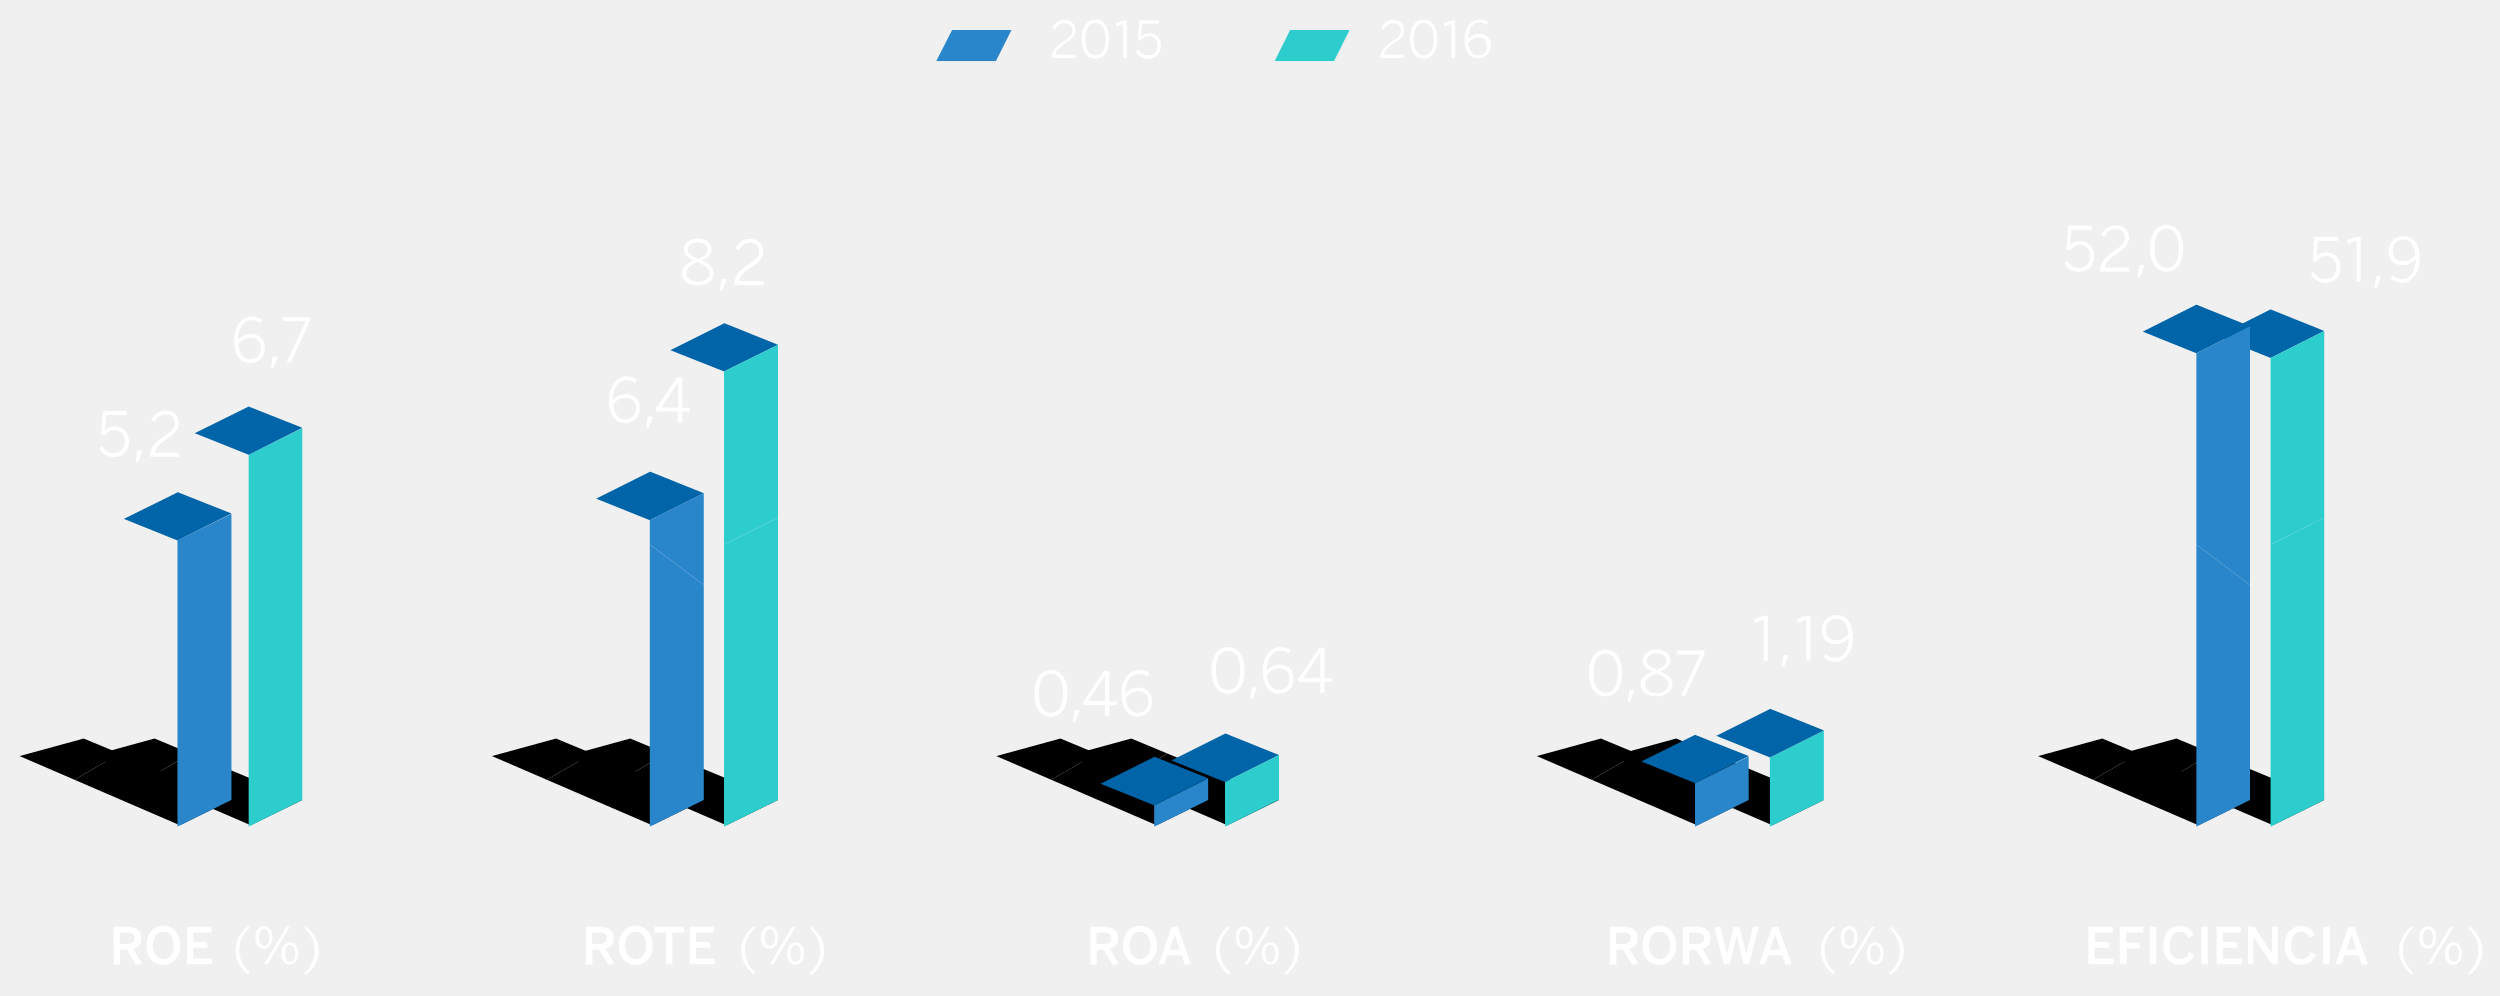
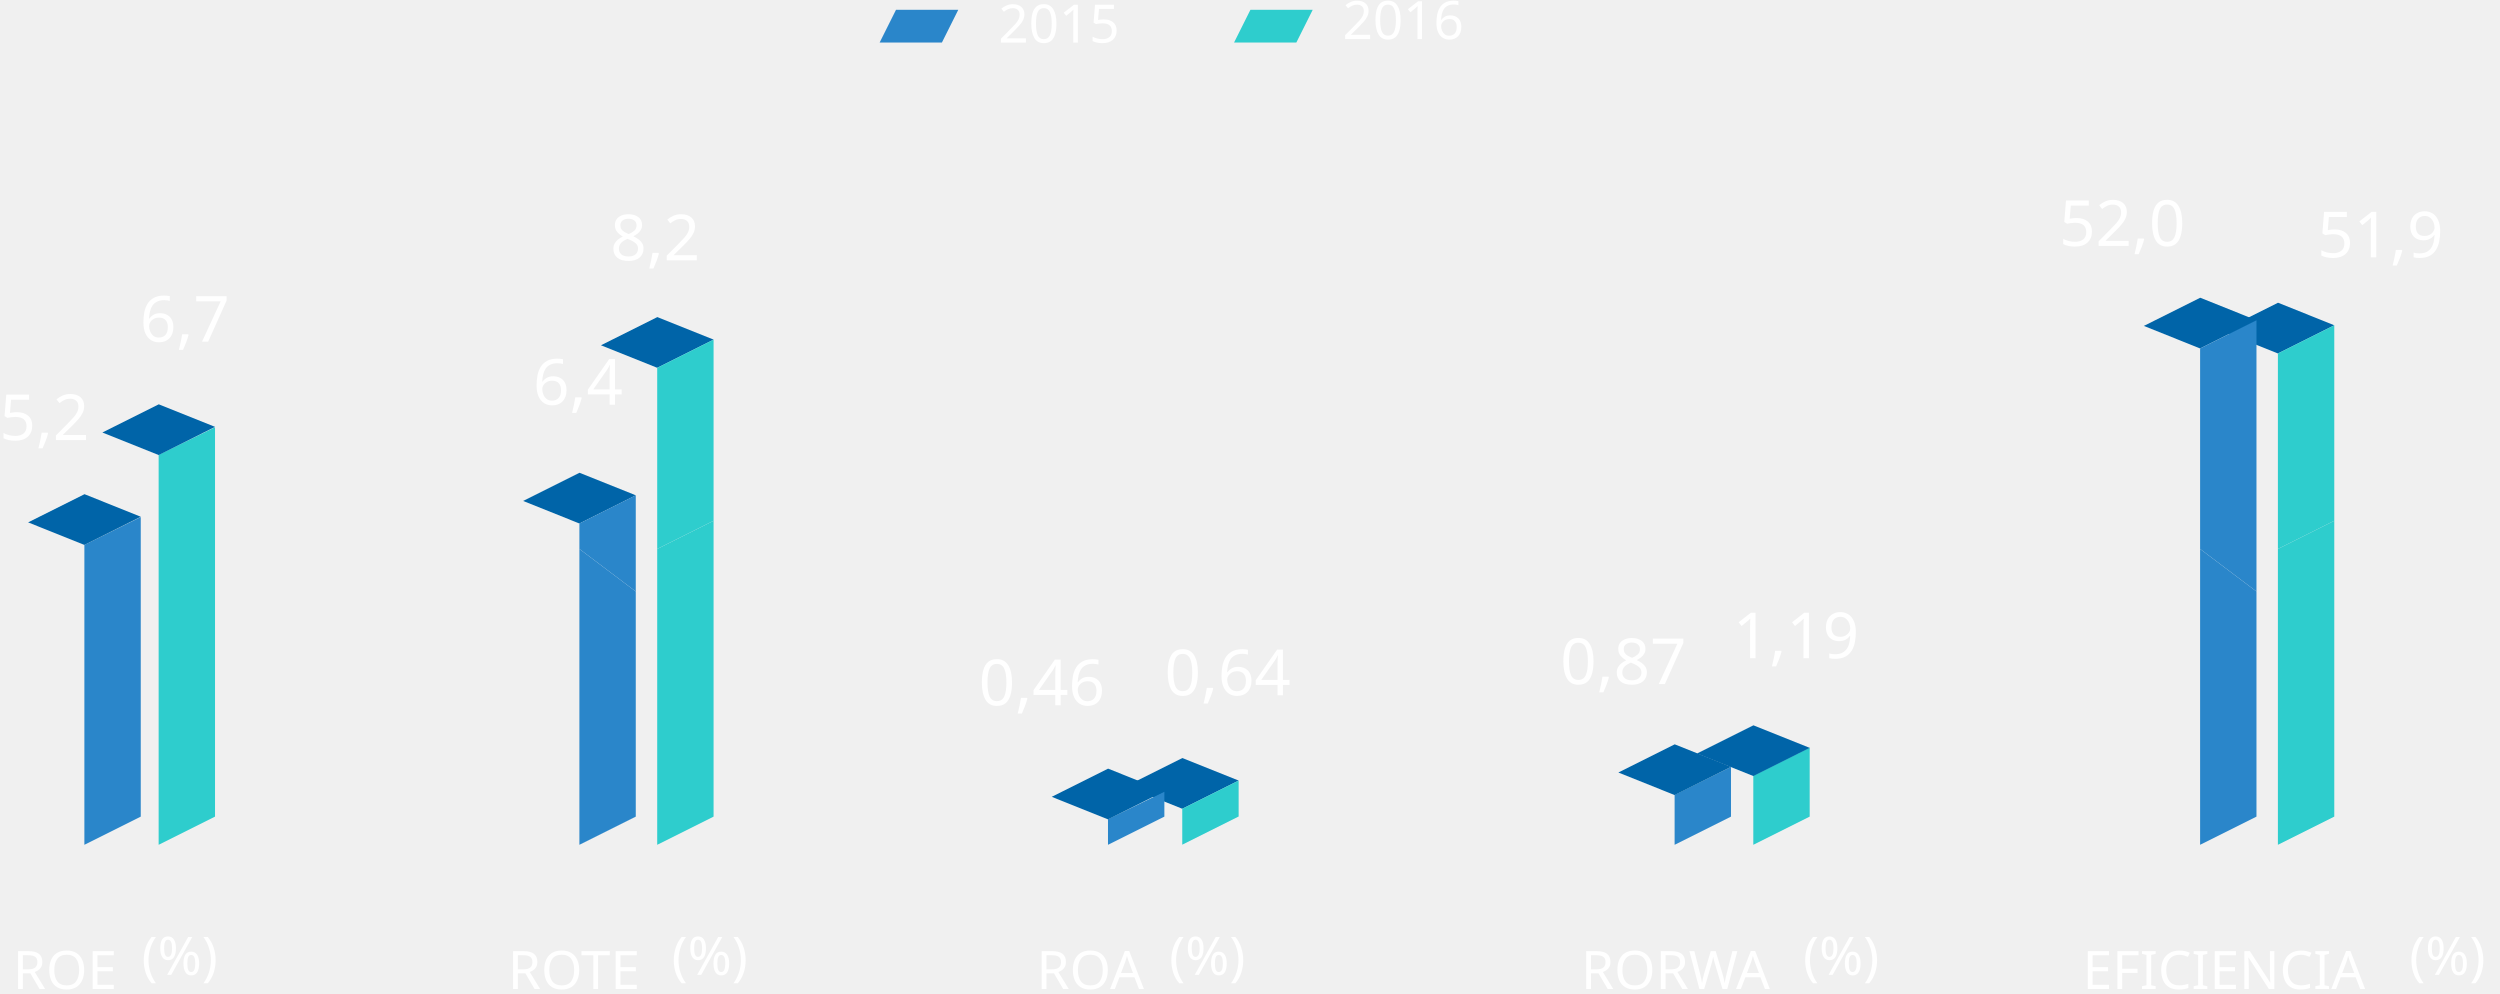
- <svg xmlns="http://www.w3.org/2000/svg" xmlns:xlink="http://www.w3.org/1999/xlink" version="1.1" id="Capa_1" x="0px" y="0px" viewBox="0 0 741 295" style="enable-background:new 0 0 741 295;" xml:space="preserve">
-   <style type="text/css">
- 	.st0{clip-path:url(#SVGID_2_);}
- 	.st1{fill:#2ECDCD;}
- 	.st2{fill:#0064A8;}
- 	.st3{clip-path:url(#SVGID_4_);}
- 	.st4{clip-path:url(#SVGID_6_);}
- 	.st5{fill:#2A86CA;}
- 	.st6{clip-path:url(#SVGID_8_);}
- 	.st7{enable-background:new    ;}
- 	.st8{fill:#FFFFFF;}
- 	.st9{clip-path:url(#SVGID_10_);}
- 	.st10{clip-path:url(#SVGID_12_);}
- 	.st11{clip-path:url(#SVGID_14_);}
- 	.st12{clip-path:url(#SVGID_16_);}
- 	.st13{clip-path:url(#SVGID_18_);}
- 	.st14{clip-path:url(#SVGID_20_);}
- </style>
-   <g>
-     <g>
-       <g>
-         <g>
-           <defs>
-             <polygon id="SVGID_1_" points="540.6,237.1 496.8,218.9 477.8,224.1 525.3,244.6      " />
-           </defs>
-           <clipPath id="SVGID_2_">
-             <use xlink:href="#SVGID_1_" style="overflow:visible;" />
-           </clipPath>
-           <polygon class="st0" points="515.2,218.9 483.2,237.4 477.8,228.1 477.8,218.9     " />
-           <polygon class="st0" points="532.4,218.9 540.6,233.1 540.6,237 527.5,244.6 487.3,244.6 483.2,237.4 515.2,218.9     " />
-           <polygon class="st0" points="527.5,244.6 540.6,237 540.6,244.6     " />
-         </g>
+ <svg xmlns="http://www.w3.org/2000/svg" width="707px" height="281px" viewBox="0 0 707 281" version="1.1">
+   <defs />
+   <g id="Page-1" stroke="none" stroke-width="1" fill="none" fill-rule="evenodd">
+     <g transform="translate(-23, -4)">
+       <polygon id="Fill-1" points="534.778 234.939 490.971 216.764 471.973 222.014 519.507 242.519" />
+       <polygon id="Fill-3" fill="#2ECDCD" points="518.835 242.911 534.778 234.939 534.778 215.417 518.835 223.389" />
+       <polygon id="Fill-4" fill="#0064A8" points="518.835 223.467 534.779 215.495 518.87 209.12 502.926 217.092" />
+       <polygon id="Fill-5" points="683.134 234.939 639.328 216.764 620.329 222.014 667.864 242.519" />
+       <polygon id="Fill-7" fill="#2ECDCD" points="667.191 242.911 683.134 234.939 683.134 151.273 667.191 159.245" />
+       <polygon id="Fill-8" fill="#0064A8" points="667.191 103.957 683.135 95.985 667.226 89.61 651.282 97.582" />
+       <polygon id="Fill-9" fill="#2ECDCD" points="667.191 103.957 667.191 159.246 683.134 151.274 683.134 95.985" />
+       <polygon id="Fill-10" points="661.131 234.939 617.324 216.764 598.326 222.014 645.861 242.519" />
+       <polygon id="Fill-12" fill="#2A86CA" points="645.188 242.911 661.131 234.939 661.131 171.273 645.188 159.245" />
+       <polygon id="Fill-13" fill="#0064A8" points="645.188 102.544 661.132 94.572 645.223 88.197 629.279 96.169" />
+       <polygon id="Fill-14" fill="#2A86CA" points="645.188 102.544 645.188 159.245 661.131 171.273 661.131 94.572" />
+       <polygon id="Fill-15" points="373.285 234.939 329.479 216.764 310.48 222.014 358.015 242.519" />
+       <polygon id="Fill-17" fill="#0064A8" points="357.342 232.717 373.286 224.745 357.377 218.37 341.433 226.342" />
+       <polygon id="Fill-18" fill="#2ECDCD" points="357.342 232.717 357.342 242.881 373.285 234.908 373.285 224.745" />
+       <g id="Group-20" transform="translate(26, 0.736)" font-size="15" fill="#FFFFFF">
+         <text id="ROE-" font-family="BentonSansBBVA-Medium, Benton Sans BBVA" font-weight="400" letter-spacing="0.025">
+           <tspan x="0.654" y="282.95">ROE </tspan>
+         </text>
+         <text id="(%)" font-family="BentonSansBBVA-Book, Benton Sans BBVA" font-weight="300" letter-spacing="0.025">
+           <tspan x="37.059" y="278.95">(%)</tspan>
+         </text>
+         <text id="2016" font-family="BentonSansBBVA-Book, Benton Sans BBVA" font-weight="300" letter-spacing="-0.008">
+           <tspan x="376.674" y="14.315">2016</tspan>
+         </text>
      </g>
-       <g>
-         <polygon class="st1" points="524.6,245 540.6,237.1 540.6,216.5 524.6,224.5    " />
+       <text id="5,2" font-family="BentonSansBBVA-Book, Benton Sans BBVA" font-size="18" font-weight="300" letter-spacing="-0.008" fill="#FFFFFF">
+         <tspan x="22.852" y="128.453">5,2</tspan>
+       </text>
+       <g id="Group-22" transform="translate(305, 1.736)" font-size="15" font-family="BentonSansBBVA-Book, Benton Sans BBVA" letter-spacing="-0.008" fill="#FFFFFF" font-weight="300">
+         <text id="2015">
+           <tspan x="0.34" y="14.314">2015</tspan>
+         </text>
      </g>
-       <g>
-         <polygon class="st2" points="524.6,224.5 540.6,216.5 524.7,210.1 508.7,218.1    " />
+       <text id="6,7" font-family="BentonSansBBVA-Book, Benton Sans BBVA" font-size="18" font-weight="300" letter-spacing="-0.008" fill="#FFFFFF">
+         <tspan x="62.574" y="100.619">6,7</tspan>
+       </text>
+       <text id="6,4" font-family="BentonSansBBVA-Book, Benton Sans BBVA" font-size="18" font-weight="300" letter-spacing="-0.008" fill="#FFFFFF">
+         <tspan x="173.76" y="118.457">6,4</tspan>
+       </text>
+       <text id="8,2" font-family="BentonSansBBVA-Book, Benton Sans BBVA" font-size="18" font-weight="300" letter-spacing="-0.008" fill="#FFFFFF">
+         <tspan x="195.594" y="77.615">8,2</tspan>
+       </text>
+       <text id="0,46" font-family="BentonSansBBVA-Book, Benton Sans BBVA" font-size="18" font-weight="300" letter-spacing="-0.008" fill="#FFFFFF">
+         <tspan x="299.796" y="203.453">0,46</tspan>
+       </text>
+       <text id="0,64" font-family="BentonSansBBVA-Book, Benton Sans BBVA" font-size="18" font-weight="300" letter-spacing="-0.008" fill="#FFFFFF">
+         <tspan x="352.356" y="200.627">0,64</tspan>
+       </text>
+       <text id="0,87" font-family="BentonSansBBVA-Book, Benton Sans BBVA" font-size="18" font-weight="300" letter-spacing="-0.008" fill="#FFFFFF">
+         <tspan x="464.244" y="197.459">0,87</tspan>
+       </text>
+       <text id="1,19" font-family="BentonSansBBVA-Book, Benton Sans BBVA" font-size="18" font-weight="300" letter-spacing="-0.008" fill="#FFFFFF">
+         <tspan x="513.078" y="190.133">1,19</tspan>
+       </text>
+       <polygon id="Fill-23" fill="#2ECDCD" points="394.233 6.768 389.6 16.034 371.991 16.034 376.624 6.768" />
+       <polygon id="Fill-24" fill="#2A86CA" points="294.001 6.768 289.368 16.034 271.759 16.034 276.392 6.768" />
+       <polygon id="Fill-25" points="0 222.013 47.534 242.519 62.805 234.939 18.998 216.765" />
+       <polygon id="Fill-27" fill="#2A86CA" points="46.862 242.911 62.805 234.939 62.805 150.209 46.862 158.103" />
+       <polygon id="Fill-28" fill="#0064A8" points="46.862 158.103 62.806 150.131 46.897 143.756 30.953 151.728" />
+       <polygon id="Fill-29" points="83.808 234.939 40.002 216.764 21.003 222.014 68.538 242.519" />
+       <polygon id="Fill-31" fill="#2ECDCD" points="67.865 242.911 83.808 234.939 83.808 124.823 67.865 132.643" />
+       <polygon id="Fill-32" fill="#0064A8" points="67.865 132.687 83.809 124.715 67.9 118.34 51.956 126.312" />
+       <g id="Group-34" transform="translate(166, 264.736)" font-size="15" letter-spacing="0.025" fill="#FFFFFF">
+         <text id="ROTE-" font-family="BentonSansBBVA-Medium, Benton Sans BBVA" font-weight="400">
+           <tspan x="0.646" y="18.95">ROTE </tspan>
+         </text>
+         <text id="(%)" font-family="BentonSansBBVA-Book, Benton Sans BBVA" font-weight="300">
+           <tspan x="46.951" y="14.95">(%)</tspan>
+         </text>
      </g>
-     </g>
-     <g>
-       <g>
-         <g>
-           <defs>
-             <polygon id="SVGID_3_" points="688.9,237.1 645.1,218.9 626.1,224.1 673.7,244.6      " />
-           </defs>
-           <clipPath id="SVGID_4_">
-             <use xlink:href="#SVGID_3_" style="overflow:visible;" />
-           </clipPath>
-           <polygon class="st3" points="663.5,218.9 631.5,237.4 626.1,228.1 626.1,218.9     " />
-           <polygon class="st3" points="680.7,218.9 688.9,233.1 688.9,237 675.8,244.6 635.6,244.6 631.5,237.4 663.5,218.9     " />
-           <polygon class="st3" points="675.8,244.6 688.9,237 688.9,244.6     " />
-         </g>
+       <polygon id="Fill-35" points="202.798 234.939 158.991 216.764 139.992 222.014 187.527 242.519" />
+       <polygon id="Fill-37" fill="#2A86CA" points="186.854 242.911 202.797 234.939 202.797 171.273 186.854 159.245" />
+       <polygon id="Fill-38" fill="#0064A8" points="186.854 152.046 202.798 144.074 186.889 137.699 170.945 145.671" />
+       <polygon id="Fill-39" fill="#2A86CA" points="186.854 152.046 186.854 159.246 202.797 171.274 202.797 144.074" />
+       <polygon id="Fill-40" points="224.801 234.939 180.994 216.764 161.996 222.014 209.53 242.519" />
+       <polygon id="Fill-42" fill="#2ECDCD" points="208.858 242.911 224.801 234.939 224.801 151.273 208.858 159.245" />
+       <polygon id="Fill-43" fill="#0064A8" points="208.858 108.016 224.802 100.044 208.893 93.669 192.949 101.641" />
+       <polygon id="Fill-44" fill="#2ECDCD" points="208.858 108.016 208.858 159.245 224.801 151.274 224.801 100.044" />
+       <text id="51,9" font-family="BentonSansBBVA-Book, Benton Sans BBVA" font-size="18" font-weight="300" letter-spacing="-0.008" fill="#FFFFFF">
+         <tspan x="678.33" y="76.774">51,9</tspan>
+       </text>
+       <text id="52,0" font-family="BentonSansBBVA-Book, Benton Sans BBVA" font-size="18" font-weight="300" letter-spacing="-0.008" fill="#FFFFFF">
+         <tspan x="605.34" y="73.552">52,0</tspan>
+       </text>
+       <g id="Group-46" transform="translate(316, 264.736)" font-size="15" letter-spacing="0.025" fill="#FFFFFF">
+         <text id="EFICIENCIA-" font-family="BentonSansBBVA-Medium, Benton Sans BBVA" font-weight="400">
+           <tspan x="295.979" y="18.95">EFICIENCIA </tspan>
+         </text>
+         <text id="(%)" font-family="BentonSansBBVA-Book, Benton Sans BBVA" font-weight="300">
+           <tspan x="388.364" y="14.95">(%)</tspan>
+         </text>
+         <text id="ROA-" font-family="BentonSansBBVA-Medium, Benton Sans BBVA" font-weight="400">
+           <tspan x="0.134" y="18.95">ROA </tspan>
+         </text>
+         <text id="(%)" font-family="BentonSansBBVA-Book, Benton Sans BBVA" font-weight="300">
+           <tspan x="37.664" y="14.95">(%)</tspan>
+         </text>
      </g>
-       <g>
-         <polygon class="st1" points="673,245 688.9,237.1 688.9,153.4 673,161.4    " />
+       <polygon id="Fill-47" points="352.282 234.939 308.475 216.764 289.477 222.014 337.012 242.519" />
+       <polygon id="Fill-49" fill="#2A86CA" points="336.339 242.911 352.282 234.939 352.282 227.917 336.339 235.667" />
+       <polygon id="Fill-50" fill="#0064A8" points="336.339 235.717 352.283 227.745 336.374 221.37 320.43 229.342" />
+       <g id="Group-52" transform="translate(470, 264.736)" font-size="15" letter-spacing="0.025" fill="#FFFFFF">
+         <text id="RORWA-" font-family="BentonSansBBVA-Medium, Benton Sans BBVA" font-weight="400">
+           <tspan x="0.123" y="18.95">RORWA </tspan>
+         </text>
+         <text id="(%)" font-family="BentonSansBBVA-Book, Benton Sans BBVA" font-weight="300">
+           <tspan x="62.913" y="14.95">(%)</tspan>
+         </text>
      </g>
-       <g>
-         <polygon class="st2" points="673,106.1 688.9,98.1 673,91.7 657.1,99.7    " />
-       </g>
-       <g>
-         <polygon class="st1" points="673,106.1 673,161.4 688.9,153.4 688.9,98.1    " />
-       </g>
-     </g>
-     <g>
-       <g>
-         <g>
-           <defs>
-             <polygon id="SVGID_5_" points="666.9,237.1 623.1,218.9 604.1,224.1 651.6,244.6      " />
-           </defs>
-           <clipPath id="SVGID_6_">
-             <use xlink:href="#SVGID_5_" style="overflow:visible;" />
-           </clipPath>
-           <polygon class="st4" points="641.5,218.9 609.5,237.4 604.1,228.1 604.1,218.9     " />
-           <polygon class="st4" points="658.7,218.9 666.9,233.1 666.9,237 653.8,244.6 613.6,244.6 609.5,237.4 641.5,218.9     " />
-           <polygon class="st4" points="653.8,244.6 666.9,237 666.9,244.6     " />
-         </g>
-       </g>
-       <g>
-         <polygon class="st5" points="651,245 666.9,237.1 666.9,173.4 651,161.4    " />
-       </g>
-       <g>
-         <polygon class="st2" points="651,104.7 666.9,96.7 651,90.3 635.1,98.3    " />
-       </g>
-       <g>
-         <polygon class="st5" points="651,104.7 651,161.4 666.9,173.4 666.9,96.7    " />
-       </g>
-     </g>
-     <g>
-       <g>
-         <g>
-           <defs>
-             <polygon id="SVGID_7_" points="379.1,237.1 335.3,218.9 316.3,224.1 363.8,244.6      " />
-           </defs>
-           <clipPath id="SVGID_8_">
-             <use xlink:href="#SVGID_7_" style="overflow:visible;" />
-           </clipPath>
-           <polygon class="st6" points="353.7,218.9 321.7,237.4 316.3,228.1 316.3,218.9     " />
-           <polygon class="st6" points="370.9,218.9 379.1,233.1 379.1,237 366,244.6 325.8,244.6 321.7,237.4 353.7,218.9     " />
-           <polygon class="st6" points="366,244.6 379.1,237 379.1,244.6     " />
-         </g>
-       </g>
-       <g>
-         <polygon class="st2" points="363.1,231.8 379.1,223.8 363.2,217.4 347.2,225.4    " />
-       </g>
-       <g>
-         <polygon class="st1" points="363.1,231.8 363.1,245 379.1,237 379.1,223.8    " />
-       </g>
-     </g>
-     <g class="st7">
-       <path class="st8" d="M33.7,285.8v-11.1h4c2.6,0,4.2,1,4.2,3.4c0,1.8-0.9,2.7-2.4,3.1l2.6,4.5l-1.8,0.3l-2.7-4.5h-2v4.4H33.7z     M35.5,279.8h2c1.6,0,2.4-0.5,2.4-1.7c0-1.2-0.8-1.7-2.4-1.7h-2V279.8z" />
-       <path class="st8" d="M43.4,280.2c0-3.7,2.3-5.8,5-5.8c2.7,0,5,2,5,5.8c0,3.7-2.3,5.8-5,5.8C45.7,286,43.4,284,43.4,280.2z     M51.5,280.2c0-2.5-1.3-4-3.1-4s-3.1,1.5-3.1,4s1.3,4.1,3.1,4.1S51.5,282.8,51.5,280.2z" />
-       <path class="st8" d="M55.4,285.8v-11.1h7.2v1.7h-5.3v2.8h4l0.3,1.7h-4.3v3.2h5.6v1.7H55.4z" />
-     </g>
-     <g class="st7">
-       <path class="st8" d="M73.5,288.9c-2.4-2.1-3.7-4.3-3.7-7.2c0-2.8,1.3-5.1,3.7-7.2l0.5,0.5c-1.9,1.7-3.1,4-3.1,6.6    c0,2.7,1.2,4.9,3.1,6.7L73.5,288.9z" />
-       <path class="st8" d="M75.7,277.9c0-2.1,1-3.4,2.5-3.4c1.5,0,2.5,1.3,2.5,3.3c0,1.9-0.9,3.4-2.5,3.4    C76.6,281.2,75.7,279.9,75.7,277.9z M79.8,277.9c0-1.5-0.6-2.5-1.5-2.5c-1,0-1.5,1.1-1.5,2.5c0,1.5,0.6,2.5,1.6,2.5    C79.2,280.4,79.8,279.3,79.8,277.9z M78.3,285.8l6.6-11.1h1l-6.6,11.1H78.3z M83.4,282.7c0-2.1,1-3.4,2.5-3.4s2.5,1.3,2.5,3.3    c0,1.9-0.9,3.3-2.5,3.3C84.3,286,83.4,284.6,83.4,282.7z M87.5,282.6c0-1.5-0.5-2.5-1.5-2.5c-1,0-1.5,1.1-1.5,2.5    c0,1.5,0.5,2.5,1.5,2.5S87.5,284,87.5,282.6z" />
-       <path class="st8" d="M90.2,288.4c1.9-1.7,3.1-4,3.1-6.7c0-2.6-1.2-4.9-3.1-6.6l0.5-0.5c2.4,2.1,3.8,4.3,3.8,7.2    c0,2.8-1.3,5.1-3.8,7.2L90.2,288.4z" />
-     </g>
-     <g class="st7">
-       <path class="st8" d="M409.2,17.2v-0.2c0-1.6,0.8-3.1,3.7-4.9c1.7-1.1,2.3-1.8,2.3-3c0-1.3-0.8-2.2-2.3-2.2c-1.2,0-2.1,0.6-2.8,1.9    l-0.8-0.5c0.8-1.5,2-2.4,3.6-2.4c2,0,3.3,1.3,3.3,3c0,1.5-0.7,2.5-2.9,3.8c-2,1.3-3,2.5-3.1,3.5h5.9l0.1,1H409.2z" />
-       <path class="st8" d="M417.9,11.6c0-3.5,1.5-5.8,4.1-5.8s4,2.3,4,5.8s-1.4,5.8-4,5.8S417.9,15.1,417.9,11.6z M425,11.6    c0-3.1-1.2-4.8-3-4.8c-1.9,0-3,1.7-3,4.8s1.2,4.8,3,4.8C423.9,16.4,425,14.7,425,11.6z" />
-       <path class="st8" d="M430.2,17.2V7.1l-2.1,0.7l-0.1-0.9l2.3-0.8h1v11.1H430.2z" />
-       <path class="st8" d="M434.1,11.8c0-3.4,1.8-6,4.4-6c1.2,0,2,0.4,2.6,0.8l-0.5,0.8c-0.6-0.5-1.1-0.8-2.1-0.8    c-2.1,0-3.3,2.1-3.3,4.9c0.7-0.8,1.8-1.5,3.2-1.5c2.3,0,3.5,1.5,3.5,3.5c0,2.1-1.4,3.7-3.7,3.7C435.9,17.4,434.1,15.6,434.1,11.8z     M440.7,13.7c0-1.5-0.8-2.6-2.5-2.6c-1.2,0-2.3,0.7-3,1.6c0.2,2.5,1.4,3.7,2.9,3.7C439.6,16.5,440.7,15.4,440.7,13.7z" />
-     </g>
-     <g class="st7">
-       <path class="st8" d="M29.4,133l0.8-0.8c0.8,1.2,1.9,2.1,3.5,2.1c2.3,0,3.3-1.7,3.3-3.5c0-2.1-1.3-3.3-3-3.3c-1.4,0-2.3,0.6-3,1.7    l-1-0.4l0.5-7h7l0,1.2h-6l-0.4,4.6c0.6-0.8,1.5-1.2,3-1.2c2.4,0,4.1,1.7,4.1,4.4s-1.7,4.7-4.6,4.7C31.8,135.4,30.3,134.4,29.4,133    z" />
-       <path class="st8" d="M40.2,137l0.5-3.5h1.5L41,137H40.2z" />
-       <path class="st8" d="M44.5,135.2v-0.3c0-1.9,1-3.7,4.5-5.9c2-1.3,2.8-2.2,2.8-3.6c0-1.5-0.9-2.6-2.7-2.6c-1.5,0-2.5,0.8-3.3,2.3    l-1-0.6c0.9-1.8,2.4-2.8,4.3-2.8c2.4,0,3.9,1.5,3.9,3.7c0,1.8-0.9,3-3.4,4.6c-2.4,1.5-3.6,3-3.7,4.2H53l0.1,1.2H44.5z" />
-     </g>
-     <g class="st7">
-       <path class="st8" d="M311.8,17.2v-0.2c0-1.6,0.8-3.1,3.7-4.9c1.7-1.1,2.3-1.8,2.3-3c0-1.3-0.8-2.2-2.3-2.2c-1.2,0-2.1,0.6-2.8,1.9    l-0.8-0.5c0.8-1.5,2-2.4,3.6-2.4c2,0,3.3,1.3,3.3,3c0,1.5-0.7,2.5-2.9,3.8c-2,1.3-3,2.5-3.1,3.5h5.9l0.1,1H311.8z" />
-       <path class="st8" d="M320.6,11.6c0-3.5,1.5-5.8,4.1-5.8s4,2.3,4,5.8s-1.4,5.8-4,5.8S320.6,15.1,320.6,11.6z M327.7,11.6    c0-3.1-1.2-4.8-3-4.8c-1.9,0-3,1.7-3,4.8s1.2,4.8,3,4.8C326.6,16.4,327.7,14.7,327.7,11.6z" />
-       <path class="st8" d="M332.9,17.2V7.1l-2.1,0.7l-0.1-0.9l2.3-0.8h1v11.1H332.9z" />
-       <path class="st8" d="M336.7,15.4l0.7-0.7c0.7,1,1.6,1.7,2.9,1.7c1.9,0,2.8-1.4,2.8-2.9c0-1.8-1.1-2.8-2.5-2.8    c-1.1,0-1.9,0.5-2.5,1.4l-0.8-0.3l0.4-5.8h5.8l0,1h-5l-0.3,3.9c0.5-0.6,1.3-1,2.5-1c2,0,3.4,1.4,3.4,3.6s-1.5,3.9-3.8,3.9    C338.7,17.4,337.4,16.6,336.7,15.4z" />
-     </g>
-     <g class="st7">
-       <path class="st8" d="M69.4,100.9c0-4.1,2.2-7.1,5.2-7.1c1.5,0,2.4,0.4,3.1,1l-0.6,1c-0.7-0.6-1.4-0.9-2.6-0.9c-2.5,0-4,2.6-4,5.9    c0.8-0.9,2.1-1.8,3.8-1.8c2.8,0,4.2,1.7,4.2,4.2c0,2.5-1.7,4.4-4.5,4.4C71.5,107.6,69.4,105.5,69.4,100.9z M77.3,103.2    c0-1.8-0.9-3.1-3.1-3.1c-1.5,0-2.8,0.8-3.6,2c0.3,3.1,1.7,4.4,3.5,4.4C76,106.5,77.3,105.3,77.3,103.2z" />
-       <path class="st8" d="M80.3,109.2l0.5-3.5h1.5l-1.3,3.5H80.3z" />
-       <path class="st8" d="M85,107.3l5.6-12.1h-6.8L83.7,94h8.2v1.1l-5.7,12.3L85,107.3z" />
-     </g>
-     <g class="st7">
-       <path class="st8" d="M180.5,118.7c0-4.1,2.2-7.1,5.2-7.1c1.5,0,2.4,0.4,3.1,1l-0.6,1c-0.7-0.6-1.4-0.9-2.6-0.9c-2.5,0-4,2.6-4,5.9    c0.8-0.9,2.1-1.8,3.8-1.8c2.8,0,4.2,1.7,4.2,4.2c0,2.5-1.7,4.4-4.5,4.4C182.7,125.4,180.5,123.3,180.5,118.7z M188.5,121    c0-1.8-0.9-3.1-3.1-3.1c-1.5,0-2.8,0.8-3.6,2c0.3,3.1,1.7,4.4,3.5,4.4C187.2,124.3,188.5,123.1,188.5,121z" />
-       <path class="st8" d="M191.5,127l0.5-3.5h1.5l-1.3,3.5H191.5z" />
-       <path class="st8" d="M200.9,125.2v-3.2h-6.4v-1l6.1-9.1h1.6v9h2.2l0.1,1.1h-2.3v3.2H200.9z M196,120.8h5v-7.5h0L196,120.8z" />
-     </g>
-     <g class="st7">
-       <path class="st8" d="M202.1,81.1c0-1.9,1.3-2.9,3.5-3.9c-1.8-0.8-2.9-1.7-2.9-3.3c0-1.6,1.5-3.2,4.1-3.2c2.7,0,4.1,1.6,4.1,3.2    c0,1.6-1.1,2.4-3,3.3c2.3,1,3.6,1.9,3.6,3.9c0,1.9-1.7,3.5-4.7,3.5C203.9,84.6,202.1,83,202.1,81.1z M210.3,81    c0-1.5-1.3-2.3-3.5-3.3c-2.4,1-3.4,1.9-3.4,3.3c0,1.5,1.5,2.5,3.5,2.5C208.9,83.5,210.3,82.6,210.3,81z M209.7,74    c0-1.1-0.9-2.2-2.9-2.2c-1.9,0-2.9,1.1-2.9,2.1c0,1.3,0.9,1.9,3,2.8C208.9,75.9,209.7,75.3,209.7,74z" />
-       <path class="st8" d="M213.4,86.2l0.5-3.5h1.5l-1.3,3.5H213.4z" />
-       <path class="st8" d="M217.7,84.3V84c0-1.9,1-3.7,4.5-5.9c2-1.3,2.8-2.2,2.8-3.6c0-1.5-0.9-2.6-2.7-2.6c-1.5,0-2.5,0.8-3.3,2.3    l-1-0.6c0.9-1.8,2.4-2.8,4.3-2.8c2.4,0,3.9,1.5,3.9,3.7c0,1.8-0.9,3-3.4,4.6c-2.4,1.5-3.6,3-3.7,4.2h7.1l0.1,1.2H217.7z" />
-     </g>
-     <g class="st7">
-       <path class="st8" d="M306.6,205.5c0-4.2,1.8-6.9,4.9-6.9s4.9,2.8,4.9,6.9s-1.7,6.9-4.9,6.9S306.6,209.7,306.6,205.5z M315.1,205.5    c0-3.8-1.4-5.8-3.6-5.8c-2.3,0-3.6,2-3.6,5.8c0,3.8,1.4,5.8,3.6,5.8C313.7,211.3,315.1,209.3,315.1,205.5z" />
-       <path class="st8" d="M318,214l0.5-3.5h1.5l-1.3,3.5H318z" />
-       <path class="st8" d="M327.5,212.2v-3.2h-6.4v-1l6.1-9.1h1.6v9h2.2l0.1,1.1h-2.3v3.2H327.5z M322.5,207.8h5v-7.5h0L322.5,207.8z" />
-       <path class="st8" d="M332.4,205.7c0-4.1,2.2-7.1,5.2-7.1c1.5,0,2.4,0.4,3.1,1l-0.6,1c-0.7-0.6-1.4-0.9-2.6-0.9c-2.5,0-4,2.6-4,5.9    c0.8-0.9,2.1-1.8,3.8-1.8c2.8,0,4.2,1.7,4.2,4.2c0,2.5-1.7,4.4-4.5,4.4C334.6,212.4,332.4,210.3,332.4,205.7z M340.4,208    c0-1.8-0.9-3.1-3.1-3.1c-1.5,0-2.8,0.8-3.6,2c0.3,3.1,1.7,4.4,3.5,4.4C339.1,211.3,340.4,210.1,340.4,208z" />
-     </g>
-     <g class="st7">
-       <path class="st8" d="M359.1,198.7c0-4.2,1.8-6.9,4.9-6.9s4.9,2.8,4.9,6.9s-1.7,6.9-4.9,6.9S359.1,202.8,359.1,198.7z M367.6,198.7    c0-3.8-1.4-5.8-3.6-5.8c-2.3,0-3.6,2-3.6,5.8c0,3.8,1.4,5.8,3.6,5.8C366.3,204.5,367.6,202.4,367.6,198.7z" />
-       <path class="st8" d="M370.6,207.2l0.5-3.5h1.5l-1.3,3.5H370.6z" />
-       <path class="st8" d="M374.3,198.9c0-4.1,2.2-7.1,5.2-7.1c1.5,0,2.4,0.4,3.1,1l-0.6,1c-0.7-0.6-1.4-0.9-2.6-0.9c-2.5,0-4,2.6-4,5.9    c0.8-0.9,2.1-1.8,3.8-1.8c2.8,0,4.2,1.7,4.2,4.2c0,2.5-1.7,4.4-4.5,4.4C376.4,205.6,374.3,203.5,374.3,198.9z M382.2,201.2    c0-1.8-0.9-3.1-3.1-3.1c-1.5,0-2.8,0.8-3.6,2c0.3,3.1,1.7,4.4,3.5,4.4C381,204.5,382.2,203.3,382.2,201.2z" />
-       <path class="st8" d="M391.3,205.3v-3.2h-6.4v-1l6.1-9.1h1.6v9h2.2l0.1,1.1h-2.3v3.2H391.3z M386.3,201h5v-7.5h0L386.3,201z" />
-     </g>
-     <g class="st7">
-       <path class="st8" d="M471,199.5c0-4.2,1.8-6.9,4.9-6.9s4.9,2.8,4.9,6.9s-1.7,6.9-4.9,6.9S471,203.7,471,199.5z M479.5,199.5    c0-3.8-1.4-5.8-3.6-5.8c-2.3,0-3.6,2-3.6,5.8c0,3.8,1.4,5.8,3.6,5.8C478.2,205.3,479.5,203.3,479.5,199.5z" />
-       <path class="st8" d="M482.5,208l0.5-3.5h1.5l-1.3,3.5H482.5z" />
-       <path class="st8" d="M486.3,202.9c0-1.9,1.3-2.9,3.5-3.9c-1.8-0.8-2.9-1.7-2.9-3.3c0-1.6,1.5-3.2,4.1-3.2c2.7,0,4.1,1.6,4.1,3.2    c0,1.6-1.1,2.4-3,3.3c2.3,1,3.6,1.9,3.6,3.9c0,1.9-1.7,3.5-4.7,3.5C488.1,206.4,486.3,204.9,486.3,202.9z M494.5,202.9    c0-1.5-1.3-2.3-3.5-3.3c-2.4,1-3.4,1.9-3.4,3.3c0,1.5,1.5,2.5,3.5,2.5C493.1,205.4,494.5,204.4,494.5,202.9z M493.9,195.8    c0-1.1-0.9-2.2-2.9-2.2c-1.9,0-2.9,1.1-2.9,2.1c0,1.3,0.9,1.9,3,2.8C493.1,197.7,493.9,197.1,493.9,195.8z" />
-       <path class="st8" d="M498.3,206.1l5.6-12.1h-6.8l-0.1-1.2h8.2v1.1l-5.7,12.3L498.3,206.1z" />
-     </g>
-     <g class="st7">
-       <path class="st8" d="M522.8,195.8v-12.1l-2.6,0.9l-0.2-1.1l2.8-1h1.2v13.3H522.8z" />
-       <path class="st8" d="M528.1,197.7l0.5-3.5h1.5l-1.3,3.5H528.1z" />
-       <path class="st8" d="M535.4,195.8v-12.1l-2.6,0.9l-0.2-1.1l2.8-1h1.2v13.3H535.4z" />
-       <path class="st8" d="M540.6,194.9l0.6-1c0.8,0.7,1.5,1.1,2.9,1.1c2.4,0,3.9-2.6,3.9-5.9c-0.8,0.9-2.1,1.8-3.8,1.8    c-2.8,0-4.2-1.7-4.2-4.2c0-2.5,1.7-4.4,4.5-4.4c2.6,0,4.7,2.1,4.7,6.7c0,4.1-2.2,7.1-5.2,7.1C542.4,196.1,541.4,195.6,540.6,194.9    z M547.9,187.8c-0.3-3.1-1.7-4.4-3.5-4.4c-1.9,0-3.2,1.2-3.2,3.3c0,1.8,0.9,3.1,3.1,3.1C545.8,189.7,547.1,189,547.9,187.8z" />
-     </g>
-     <g>
-       <polygon class="st1" points="400,8.9 395.4,18.1 377.8,18.1 382.4,8.9   " />
-     </g>
-     <g>
-       <polygon class="st5" points="299.8,8.9 295.2,18.1 277.5,18.1 282.2,8.9   " />
-     </g>
-     <g>
-       <g>
-         <g>
-           <defs>
-             <polygon id="SVGID_9_" points="68.6,237.1 24.8,218.9 5.8,224.1 53.3,244.6      " />
-           </defs>
-           <clipPath id="SVGID_10_">
-             <use xlink:href="#SVGID_9_" style="overflow:visible;" />
-           </clipPath>
-           <polygon class="st9" points="43.2,218.9 11.2,237.4 5.8,228.1 5.8,218.9     " />
-           <polygon class="st9" points="60.4,218.9 68.6,233.1 68.6,237 55.5,244.6 15.3,244.6 11.2,237.4 43.2,218.9     " />
-           <polygon class="st9" points="55.5,244.6 68.6,237 68.6,244.6     " />
-         </g>
-       </g>
-       <g>
-         <g>
-           <defs>
-             <polygon id="SVGID_11_" points="89.6,237.1 45.8,218.9 26.8,224.1 74.3,244.6      " />
-           </defs>
-           <clipPath id="SVGID_12_">
-             <use xlink:href="#SVGID_11_" style="overflow:visible;" />
-           </clipPath>
-           <polygon class="st10" points="64.2,218.9 32.2,237.4 26.8,228.1 26.8,218.9     " />
-           <polygon class="st10" points="81.4,218.9 89.6,233.1 89.6,237 76.5,244.6 36.3,244.6 32.2,237.4 64.2,218.9     " />
-           <polygon class="st10" points="76.5,244.6 89.6,237 89.6,244.6     " />
-         </g>
-       </g>
-       <g>
-         <g>
-           <defs>
-             <polygon id="SVGID_13_" points="208.6,237.1 164.8,218.9 145.8,224.1 193.3,244.6      " />
-           </defs>
-           <clipPath id="SVGID_14_">
-             <use xlink:href="#SVGID_13_" style="overflow:visible;" />
-           </clipPath>
-           <polygon class="st11" points="183.2,218.9 151.2,237.4 145.8,228.1 145.8,218.9     " />
-           <polygon class="st11" points="200.4,218.9 208.6,233.1 208.6,237 195.5,244.6 155.3,244.6 151.2,237.4 183.2,218.9     " />
-           <polygon class="st11" points="195.5,244.6 208.6,237 208.6,244.6     " />
-         </g>
-       </g>
-       <g>
-         <g>
-           <defs>
-             <polygon id="SVGID_15_" points="230.6,237.1 186.8,218.9 167.8,224.1 215.3,244.6      " />
-           </defs>
-           <clipPath id="SVGID_16_">
-             <use xlink:href="#SVGID_15_" style="overflow:visible;" />
-           </clipPath>
-           <polygon class="st12" points="205.2,218.9 173.2,237.4 167.8,228.1 167.8,218.9     " />
-           <polygon class="st12" points="222.4,218.9 230.6,233.1 230.6,237 217.5,244.6 177.3,244.6 173.2,237.4 205.2,218.9     " />
-           <polygon class="st12" points="217.5,244.6 230.6,237 230.6,244.6     " />
-         </g>
-       </g>
-       <g>
-         <polygon class="st5" points="52.6,245 68.6,237.1 68.6,152.3 52.6,160.2    " />
-       </g>
-       <g>
-         <polygon class="st2" points="52.6,160.2 68.6,152.2 52.7,145.9 36.7,153.8    " />
-       </g>
-     </g>
-     <g>
-       <g>
-         <polygon class="st1" points="73.7,245 89.6,237.1 89.6,126.9 73.7,134.8    " />
-       </g>
-       <g>
-         <polygon class="st2" points="73.7,134.8 89.6,126.8 73.7,120.5 57.7,128.4    " />
-       </g>
-     </g>
-     <g class="st7">
-       <path class="st8" d="M173.7,285.8v-11.1h4c2.6,0,4.2,1,4.2,3.4c0,1.8-0.9,2.7-2.4,3.1l2.6,4.5l-1.8,0.3l-2.7-4.5h-2v4.4H173.7z     M175.5,279.8h2c1.6,0,2.4-0.5,2.4-1.7c0-1.2-0.8-1.7-2.4-1.7h-2V279.8z" />
-       <path class="st8" d="M183.4,280.2c0-3.7,2.3-5.8,5-5.8c2.7,0,5,2,5,5.8c0,3.7-2.3,5.8-5,5.8C185.7,286,183.4,284,183.4,280.2z     M191.5,280.2c0-2.5-1.3-4-3.1-4s-3.1,1.5-3.1,4s1.3,4.1,3.1,4.1S191.5,282.8,191.5,280.2z" />
-       <path class="st8" d="M197.4,285.8v-9.4H194v-1.7h8.6l0.3,1.7h-3.6v9.4H197.4z" />
-       <path class="st8" d="M204.4,285.8v-11.1h7.2v1.7h-5.3v2.8h4l0.3,1.7h-4.3v3.2h5.6v1.7H204.4z" />
-     </g>
-     <g class="st7">
-       <path class="st8" d="M223.4,288.9c-2.4-2.1-3.7-4.3-3.7-7.2c0-2.8,1.3-5.1,3.7-7.2l0.5,0.5c-1.9,1.7-3.1,4-3.1,6.6    c0,2.7,1.2,4.9,3.1,6.7L223.4,288.9z" />
-       <path class="st8" d="M225.6,277.9c0-2.1,1-3.4,2.5-3.4c1.5,0,2.5,1.3,2.5,3.3c0,1.9-0.9,3.4-2.5,3.4    C226.5,281.2,225.6,279.9,225.6,277.9z M229.7,277.9c0-1.5-0.6-2.5-1.5-2.5c-1,0-1.5,1.1-1.5,2.5c0,1.5,0.6,2.5,1.6,2.5    C229.1,280.4,229.7,279.3,229.7,277.9z M228.2,285.8l6.6-11.1h1l-6.6,11.1H228.2z M233.3,282.7c0-2.1,1-3.4,2.5-3.4    s2.5,1.3,2.5,3.3c0,1.9-0.9,3.3-2.5,3.3C234.2,286,233.3,284.6,233.3,282.7z M237.3,282.6c0-1.5-0.5-2.5-1.5-2.5    c-1,0-1.5,1.1-1.5,2.5c0,1.5,0.5,2.5,1.5,2.5S237.3,284,237.3,282.6z" />
-       <path class="st8" d="M240,288.4c1.9-1.7,3.1-4,3.1-6.7c0-2.6-1.2-4.9-3.1-6.6l0.5-0.5c2.4,2.1,3.8,4.3,3.8,7.2    c0,2.8-1.3,5.1-3.8,7.2L240,288.4z" />
-     </g>
-     <g>
-       <g>
-         <polygon class="st5" points="192.6,245 208.6,237.1 208.6,173.4 192.6,161.4    " />
-       </g>
-       <g>
-         <polygon class="st2" points="192.6,154.2 208.6,146.2 192.7,139.8 176.7,147.8    " />
-       </g>
-       <g>
-         <polygon class="st5" points="192.6,154.2 192.6,161.4 208.6,173.4 208.6,146.2    " />
-       </g>
-     </g>
-     <g>
-       <g>
-         <polygon class="st1" points="214.6,245 230.6,237.1 230.6,153.4 214.6,161.4    " />
-       </g>
-       <g>
-         <polygon class="st2" points="214.6,110.1 230.6,102.2 214.7,95.8 198.7,103.8    " />
-       </g>
-       <g>
-         <polygon class="st1" points="214.6,110.1 214.6,161.4 230.6,153.4 230.6,102.2    " />
-       </g>
-     </g>
-     <g class="st7">
-       <path class="st8" d="M684.9,81.4l0.8-0.8c0.8,1.2,1.9,2.1,3.5,2.1c2.3,0,3.3-1.7,3.3-3.5c0-2.1-1.3-3.3-3-3.3    c-1.4,0-2.3,0.6-3,1.7l-1-0.4l0.5-7h7l0,1.2h-6l-0.4,4.6c0.6-0.8,1.5-1.2,3-1.2c2.4,0,4.1,1.7,4.1,4.4s-1.7,4.7-4.6,4.7    C687.3,83.7,685.7,82.8,684.9,81.4z" />
-       <path class="st8" d="M698.5,83.5V71.4l-2.6,0.9l-0.2-1.1l2.8-1h1.2v13.3H698.5z" />
-       <path class="st8" d="M703.8,85.3l0.5-3.5h1.5l-1.3,3.5H703.8z" />
-       <path class="st8" d="M708.6,82.6l0.6-1c0.8,0.7,1.5,1.1,2.9,1.1c2.4,0,3.9-2.6,3.9-5.9c-0.8,0.9-2.1,1.8-3.8,1.8    c-2.8,0-4.2-1.7-4.2-4.2c0-2.5,1.7-4.4,4.5-4.4c2.6,0,4.7,2.1,4.7,6.7c0,4.1-2.2,7.1-5.2,7.1C710.4,83.7,709.3,83.2,708.6,82.6z     M715.9,75.4c-0.3-3.1-1.7-4.4-3.5-4.4c-1.9,0-3.2,1.2-3.2,3.3c0,1.8,0.9,3.1,3.1,3.1C713.8,77.4,715.1,76.6,715.9,75.4z" />
-     </g>
-     <g class="st7">
-       <path class="st8" d="M611.9,78.1l0.8-0.8c0.8,1.2,1.9,2.1,3.5,2.1c2.3,0,3.3-1.7,3.3-3.5c0-2.1-1.3-3.3-3-3.3    c-1.4,0-2.3,0.6-3,1.7l-1-0.4l0.5-7h7l0,1.2h-6l-0.4,4.6c0.6-0.8,1.5-1.2,3-1.2c2.4,0,4.1,1.7,4.1,4.4s-1.7,4.7-4.6,4.7    C614.3,80.5,612.8,79.6,611.9,78.1z" />
-       <path class="st8" d="M622.5,80.3V80c0-1.9,1-3.7,4.5-5.9c2-1.3,2.8-2.2,2.8-3.6c0-1.5-0.9-2.6-2.7-2.6c-1.5,0-2.5,0.8-3.3,2.3    l-1-0.6c0.9-1.8,2.4-2.8,4.3-2.8c2.4,0,3.9,1.5,3.9,3.7c0,1.8-0.9,3-3.4,4.6c-2.4,1.5-3.6,3-3.7,4.2h7.1l0.1,1.2H622.5z" />
-       <path class="st8" d="M633.6,82.1l0.5-3.5h1.5l-1.3,3.5H633.6z" />
-       <path class="st8" d="M637.3,73.6c0-4.2,1.8-6.9,4.9-6.9s4.9,2.8,4.9,6.9s-1.7,6.9-4.9,6.9S637.3,77.8,637.3,73.6z M645.8,73.6    c0-3.8-1.4-5.8-3.6-5.8c-2.3,0-3.6,2-3.6,5.8c0,3.8,1.4,5.8,3.6,5.8C644.4,79.4,645.8,77.4,645.8,73.6z" />
-     </g>
-     <g class="st7">
-       <path class="st8" d="M619,285.8v-11.1h7.2v1.7h-5.3v2.8h4l0.3,1.7h-4.3v3.2h5.6v1.7H619z" />
-       <path class="st8" d="M628.3,285.8v-11.1h7v1.7h-5.1v3h3.8l0.3,1.7h-4v4.7H628.3z" />
-       <path class="st8" d="M637.2,285.8v-11.1h1.9v11.1H637.2z" />
-       <path class="st8" d="M641.2,280.2c0-3.6,2.1-5.7,4.8-5.7c2.1,0,3.4,0.9,4.2,2.6l-1.6,0.9c-0.4-1-1.2-1.8-2.6-1.8    c-1.9,0-2.9,1.6-2.9,4c0,2.6,1.1,4.1,3,4.1c1.4,0,2.3-0.8,2.7-2.1l1.6,0.7c-0.7,1.8-2,3-4.3,3C643.2,286,641.2,284,641.2,280.2z" />
-       <path class="st8" d="M652.5,285.8v-11.1h1.9v11.1H652.5z" />
-       <path class="st8" d="M657,285.8v-11.1h7.2v1.7h-5.3v2.8h4l0.3,1.7h-4.3v3.2h5.6v1.7H657z" />
-       <path class="st8" d="M666.3,285.8v-11.1h1.9l5.2,7.9h0v-7.9h1.7v11.1h-1.7l-5.5-8.1h0v8.1H666.3z" />
-       <path class="st8" d="M677.2,280.2c0-3.6,2.1-5.7,4.8-5.7c2.1,0,3.4,0.9,4.2,2.6l-1.6,0.9c-0.4-1-1.2-1.8-2.6-1.8    c-1.9,0-2.9,1.6-2.9,4c0,2.6,1.1,4.1,3,4.1c1.4,0,2.3-0.8,2.7-2.1l1.6,0.7c-0.7,1.8-2,3-4.3,3C679.3,286,677.2,284,677.2,280.2z" />
-       <path class="st8" d="M688.6,285.8v-11.1h1.9v11.1H688.6z" />
-       <path class="st8" d="M692.2,285.8l3.9-11.1h1.8l3.9,11L700,286l-0.9-2.8h-4.2l-0.9,2.6H692.2z M695.4,281.5h3.1L697,277h0    L695.4,281.5z" />
-     </g>
-     <g class="st7">
-       <path class="st8" d="M714.8,288.9c-2.4-2.1-3.7-4.3-3.7-7.2c0-2.8,1.3-5.1,3.7-7.2l0.5,0.5c-1.9,1.7-3.1,4-3.1,6.6    c0,2.7,1.2,4.9,3.1,6.7L714.8,288.9z" />
-       <path class="st8" d="M717.1,277.9c0-2.1,1-3.4,2.5-3.4c1.5,0,2.5,1.3,2.5,3.3c0,1.9-0.9,3.4-2.5,3.4    C717.9,281.2,717.1,279.9,717.1,277.9z M721.1,277.9c0-1.5-0.6-2.5-1.5-2.5c-1,0-1.5,1.1-1.5,2.5c0,1.5,0.6,2.5,1.6,2.5    C720.5,280.4,721.1,279.3,721.1,277.9z M719.6,285.8l6.6-11.1h1l-6.6,11.1H719.6z M724.7,282.7c0-2.1,1-3.4,2.5-3.4    c1.5,0,2.5,1.3,2.5,3.3c0,1.9-0.9,3.3-2.5,3.3C725.6,286,724.7,284.6,724.7,282.7z M728.8,282.6c0-1.5-0.5-2.5-1.5-2.5    c-1,0-1.5,1.1-1.5,2.5c0,1.5,0.5,2.5,1.5,2.5S728.8,284,728.8,282.6z" />
-       <path class="st8" d="M731.5,288.4c1.9-1.7,3.1-4,3.1-6.7c0-2.6-1.2-4.9-3.1-6.6l0.5-0.5c2.4,2.1,3.8,4.3,3.8,7.2    c0,2.8-1.3,5.1-3.8,7.2L731.5,288.4z" />
-     </g>
-     <g class="st7">
-       <path class="st8" d="M323.2,285.8v-11.1h4c2.6,0,4.2,1,4.2,3.4c0,1.8-0.9,2.7-2.4,3.1l2.6,4.5l-1.8,0.3l-2.7-4.5h-2v4.4H323.2z     M325,279.8h2c1.6,0,2.4-0.5,2.4-1.7c0-1.2-0.8-1.7-2.4-1.7h-2V279.8z" />
-       <path class="st8" d="M332.9,280.2c0-3.7,2.3-5.8,5-5.8c2.7,0,5,2,5,5.8c0,3.7-2.3,5.8-5,5.8C335.2,286,332.9,284,332.9,280.2z     M341,280.2c0-2.5-1.3-4-3.1-4c-1.9,0-3.1,1.5-3.1,4s1.3,4.1,3.1,4.1C339.7,284.3,341,282.8,341,280.2z" />
-       <path class="st8" d="M343.4,285.8l3.9-11.1h1.8l3.9,11l-1.8,0.3l-0.9-2.8H346l-0.9,2.6H343.4z M346.6,281.5h3.1l-1.5-4.5h0    L346.6,281.5z" />
-     </g>
-     <g class="st7">
-       <path class="st8" d="M364.1,288.9c-2.4-2.1-3.7-4.3-3.7-7.2c0-2.8,1.3-5.1,3.7-7.2l0.5,0.5c-1.9,1.7-3.1,4-3.1,6.6    c0,2.7,1.2,4.9,3.1,6.7L364.1,288.9z" />
-       <path class="st8" d="M366.3,277.9c0-2.1,1-3.4,2.5-3.4c1.5,0,2.5,1.3,2.5,3.3c0,1.9-0.9,3.4-2.5,3.4    C367.2,281.2,366.3,279.9,366.3,277.9z M370.3,277.9c0-1.5-0.6-2.5-1.5-2.5c-1,0-1.5,1.1-1.5,2.5c0,1.5,0.6,2.5,1.6,2.5    C369.8,280.4,370.3,279.3,370.3,277.9z M368.9,285.8l6.6-11.1h1l-6.6,11.1H368.9z M374,282.7c0-2.1,1-3.4,2.5-3.4s2.5,1.3,2.5,3.3    c0,1.9-0.9,3.3-2.5,3.3S374,284.6,374,282.7z M378,282.6c0-1.5-0.5-2.5-1.5-2.5c-1,0-1.5,1.1-1.5,2.5c0,1.5,0.5,2.5,1.5,2.5    C377.5,285.1,378,284,378,282.6z" />
-       <path class="st8" d="M380.7,288.4c1.9-1.7,3.1-4,3.1-6.7c0-2.6-1.2-4.9-3.1-6.6l0.5-0.5c2.4,2.1,3.8,4.3,3.8,7.2    c0,2.8-1.3,5.1-3.8,7.2L380.7,288.4z" />
-     </g>
-     <g>
-       <g>
-         <g>
-           <defs>
-             <polygon id="SVGID_17_" points="358.1,237.1 314.3,218.9 295.3,224.1 342.8,244.6      " />
-           </defs>
-           <clipPath id="SVGID_18_">
-             <use xlink:href="#SVGID_17_" style="overflow:visible;" />
-           </clipPath>
-           <polygon class="st13" points="332.7,218.9 300.7,237.4 295.3,228.1 295.3,218.9     " />
-           <polygon class="st13" points="349.9,218.9 358.1,233.1 358.1,237 345,244.6 304.8,244.6 300.7,237.4 332.7,218.9     " />
-           <polygon class="st13" points="345,244.6 358.1,237 358.1,244.6     " />
-         </g>
-       </g>
-       <g>
-         <polygon class="st5" points="342.1,245 358.1,237.1 358.1,230.7 342.1,238.7    " />
-       </g>
-       <g>
-         <polygon class="st2" points="342.1,238.7 358.1,230.7 342.2,224.3 326.2,232.3    " />
-       </g>
-     </g>
-     <g class="st7">
-       <path class="st8" d="M477.2,285.8v-11.1h4c2.6,0,4.2,1,4.2,3.4c0,1.8-0.9,2.7-2.4,3.1l2.6,4.5l-1.8,0.3l-2.7-4.5h-2v4.4H477.2z     M479,279.8h2c1.6,0,2.4-0.5,2.4-1.7c0-1.2-0.8-1.7-2.4-1.7h-2V279.8z" />
-       <path class="st8" d="M486.8,280.2c0-3.7,2.3-5.8,5-5.8c2.7,0,5,2,5,5.8c0,3.7-2.3,5.8-5,5.8C489.2,286,486.8,284,486.8,280.2z     M495,280.2c0-2.5-1.3-4-3.1-4c-1.9,0-3.1,1.5-3.1,4s1.3,4.1,3.1,4.1C493.7,284.3,495,282.8,495,280.2z" />
-       <path class="st8" d="M498.8,285.8v-11.1h4c2.6,0,4.2,1,4.2,3.4c0,1.8-0.9,2.7-2.4,3.1l2.6,4.5l-1.8,0.3l-2.7-4.5h-2v4.4H498.8z     M500.7,279.8h2c1.6,0,2.4-0.5,2.4-1.7c0-1.2-0.8-1.7-2.4-1.7h-2V279.8z" />
-       <path class="st8" d="M511,285.8l-2.9-10.9l1.8-0.3l1.4,5.9c0.2,0.9,0.5,1.7,0.6,2.6h0c0.1-0.8,0.3-1.7,0.6-2.6l1.3-5.8h1.8    l1.4,5.8c0.2,0.9,0.4,1.6,0.6,2.5h0c0.2-0.9,0.3-1.5,0.6-2.5l1.4-5.8h1.7l-2.9,11.1h-1.6l-2-8.5h0l-2.1,8.5H511z" />
-       <path class="st8" d="M521.4,285.8l3.9-11.1h1.8l3.9,11l-1.8,0.3l-0.9-2.8h-4.2l-0.9,2.6H521.4z M524.6,281.5h3.1l-1.5-4.5h0    L524.6,281.5z" />
-     </g>
-     <g class="st7">
-       <path class="st8" d="M543.4,288.9c-2.4-2.1-3.7-4.3-3.7-7.2c0-2.8,1.3-5.1,3.7-7.2l0.5,0.5c-1.9,1.7-3.1,4-3.1,6.6    c0,2.7,1.2,4.9,3.1,6.7L543.4,288.9z" />
-       <path class="st8" d="M545.6,277.9c0-2.1,1-3.4,2.5-3.4c1.5,0,2.5,1.3,2.5,3.3c0,1.9-0.9,3.4-2.5,3.4    C546.5,281.2,545.6,279.9,545.6,277.9z M549.6,277.9c0-1.5-0.6-2.5-1.5-2.5c-1,0-1.5,1.1-1.5,2.5c0,1.5,0.6,2.5,1.6,2.5    C549.1,280.4,549.6,279.3,549.6,277.9z M548.1,285.8l6.6-11.1h1l-6.6,11.1H548.1z M553.3,282.7c0-2.1,1-3.4,2.5-3.4    c1.5,0,2.5,1.3,2.5,3.3c0,1.9-0.9,3.3-2.5,3.3C554.2,286,553.3,284.6,553.3,282.7z M557.3,282.6c0-1.5-0.5-2.5-1.5-2.5    c-1,0-1.5,1.1-1.5,2.5c0,1.5,0.5,2.5,1.5,2.5S557.3,284,557.3,282.6z" />
-       <path class="st8" d="M560,288.4c1.9-1.7,3.1-4,3.1-6.7c0-2.6-1.2-4.9-3.1-6.6l0.5-0.5c2.4,2.1,3.8,4.3,3.8,7.2    c0,2.8-1.3,5.1-3.8,7.2L560,288.4z" />
-     </g>
-     <g>
-       <g>
-         <g>
-           <defs>
-             <polygon id="SVGID_19_" points="518.3,237.1 474.5,218.9 455.5,224.1 503,244.6      " />
-           </defs>
-           <clipPath id="SVGID_20_">
-             <use xlink:href="#SVGID_19_" style="overflow:visible;" />
-           </clipPath>
-           <polygon class="st14" points="492.9,218.9 460.9,237.4 455.5,228.1 455.5,218.9     " />
-           <polygon class="st14" points="510.1,218.9 518.3,233.1 518.3,237 505.2,244.6 465,244.6 460.9,237.4 492.9,218.9     " />
-           <polygon class="st14" points="505.2,244.6 518.3,237 518.3,244.6     " />
-         </g>
-       </g>
-       <g>
-         <polygon class="st5" points="502.4,245 518.3,237.1 518.3,224.2 502.4,232.1    " />
-       </g>
-       <g>
-         <polygon class="st2" points="502.4,232.1 518.3,224.1 502.4,217.8 486.5,225.7    " />
-       </g>
+       <polygon id="Fill-53" points="512.524 234.939 468.718 216.764 449.719 222.014 497.254 242.519" />
+       <polygon id="Fill-55" fill="#2A86CA" points="496.581 242.911 512.524 234.939 512.524 220.873 496.581 228.792" />
+       <polygon id="Fill-56" fill="#0064A8" points="496.581 228.842 512.525 220.87 496.616 214.495 480.672 222.467" />
    </g>
  </g>
</svg>
